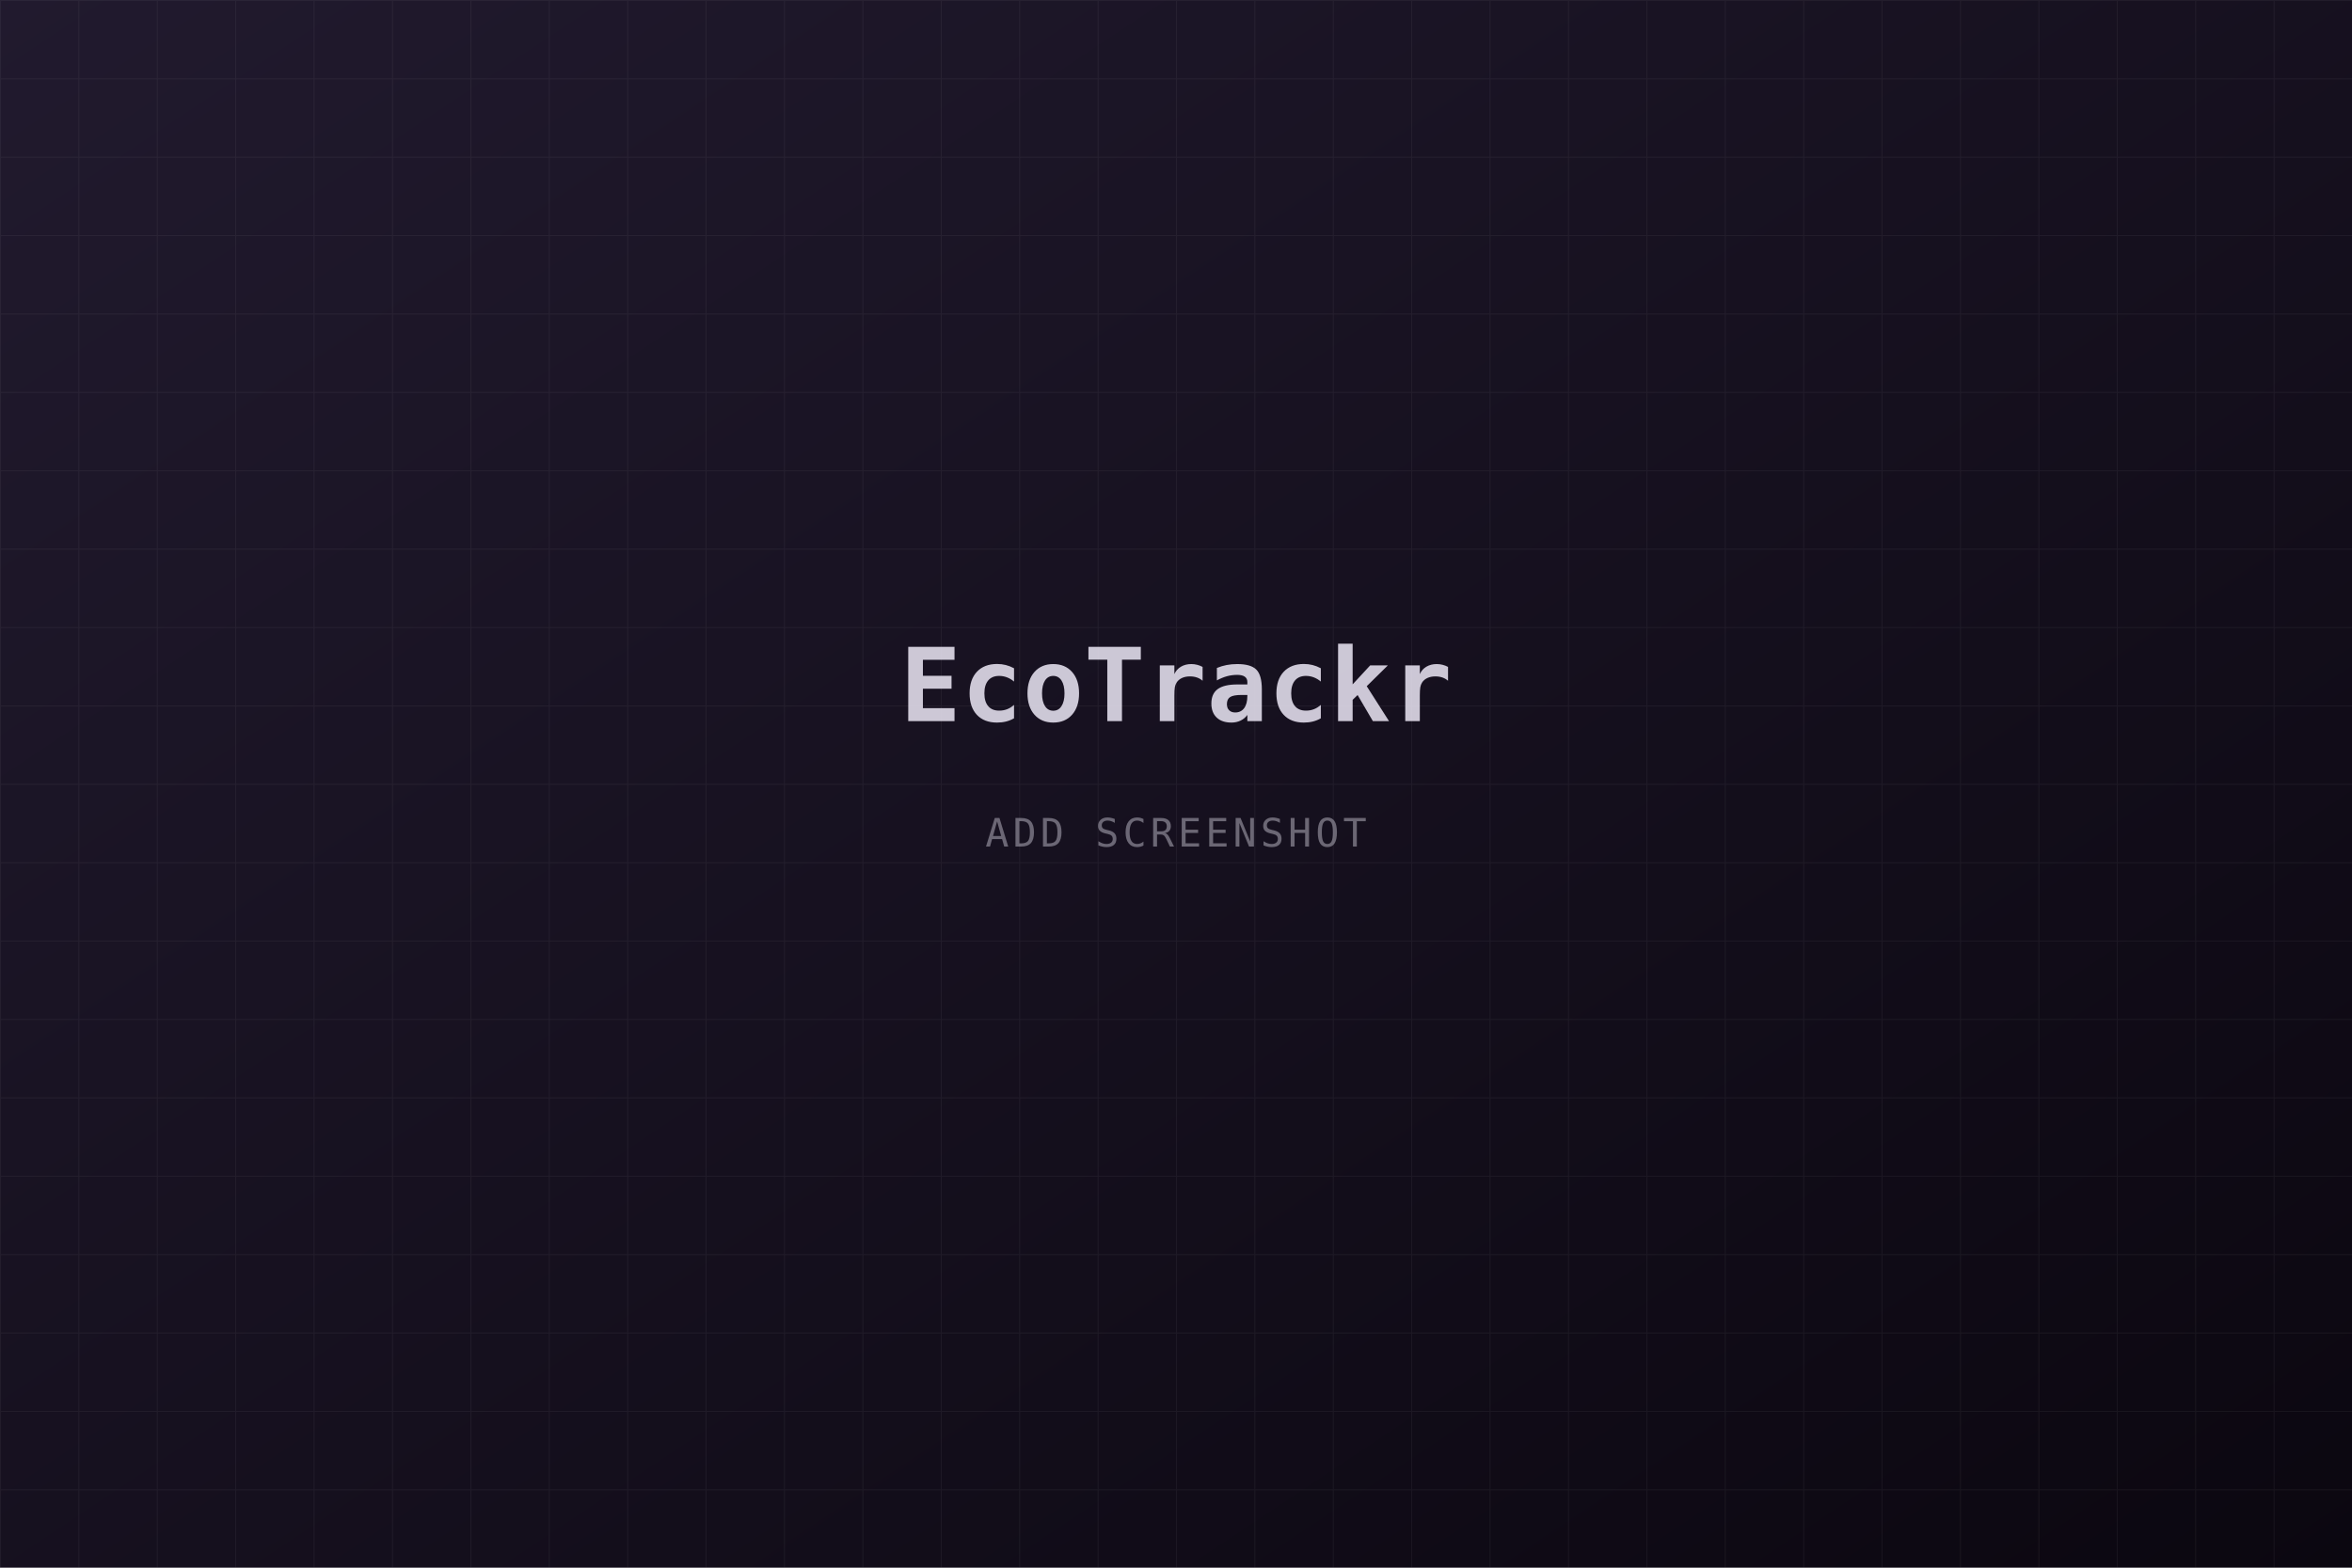
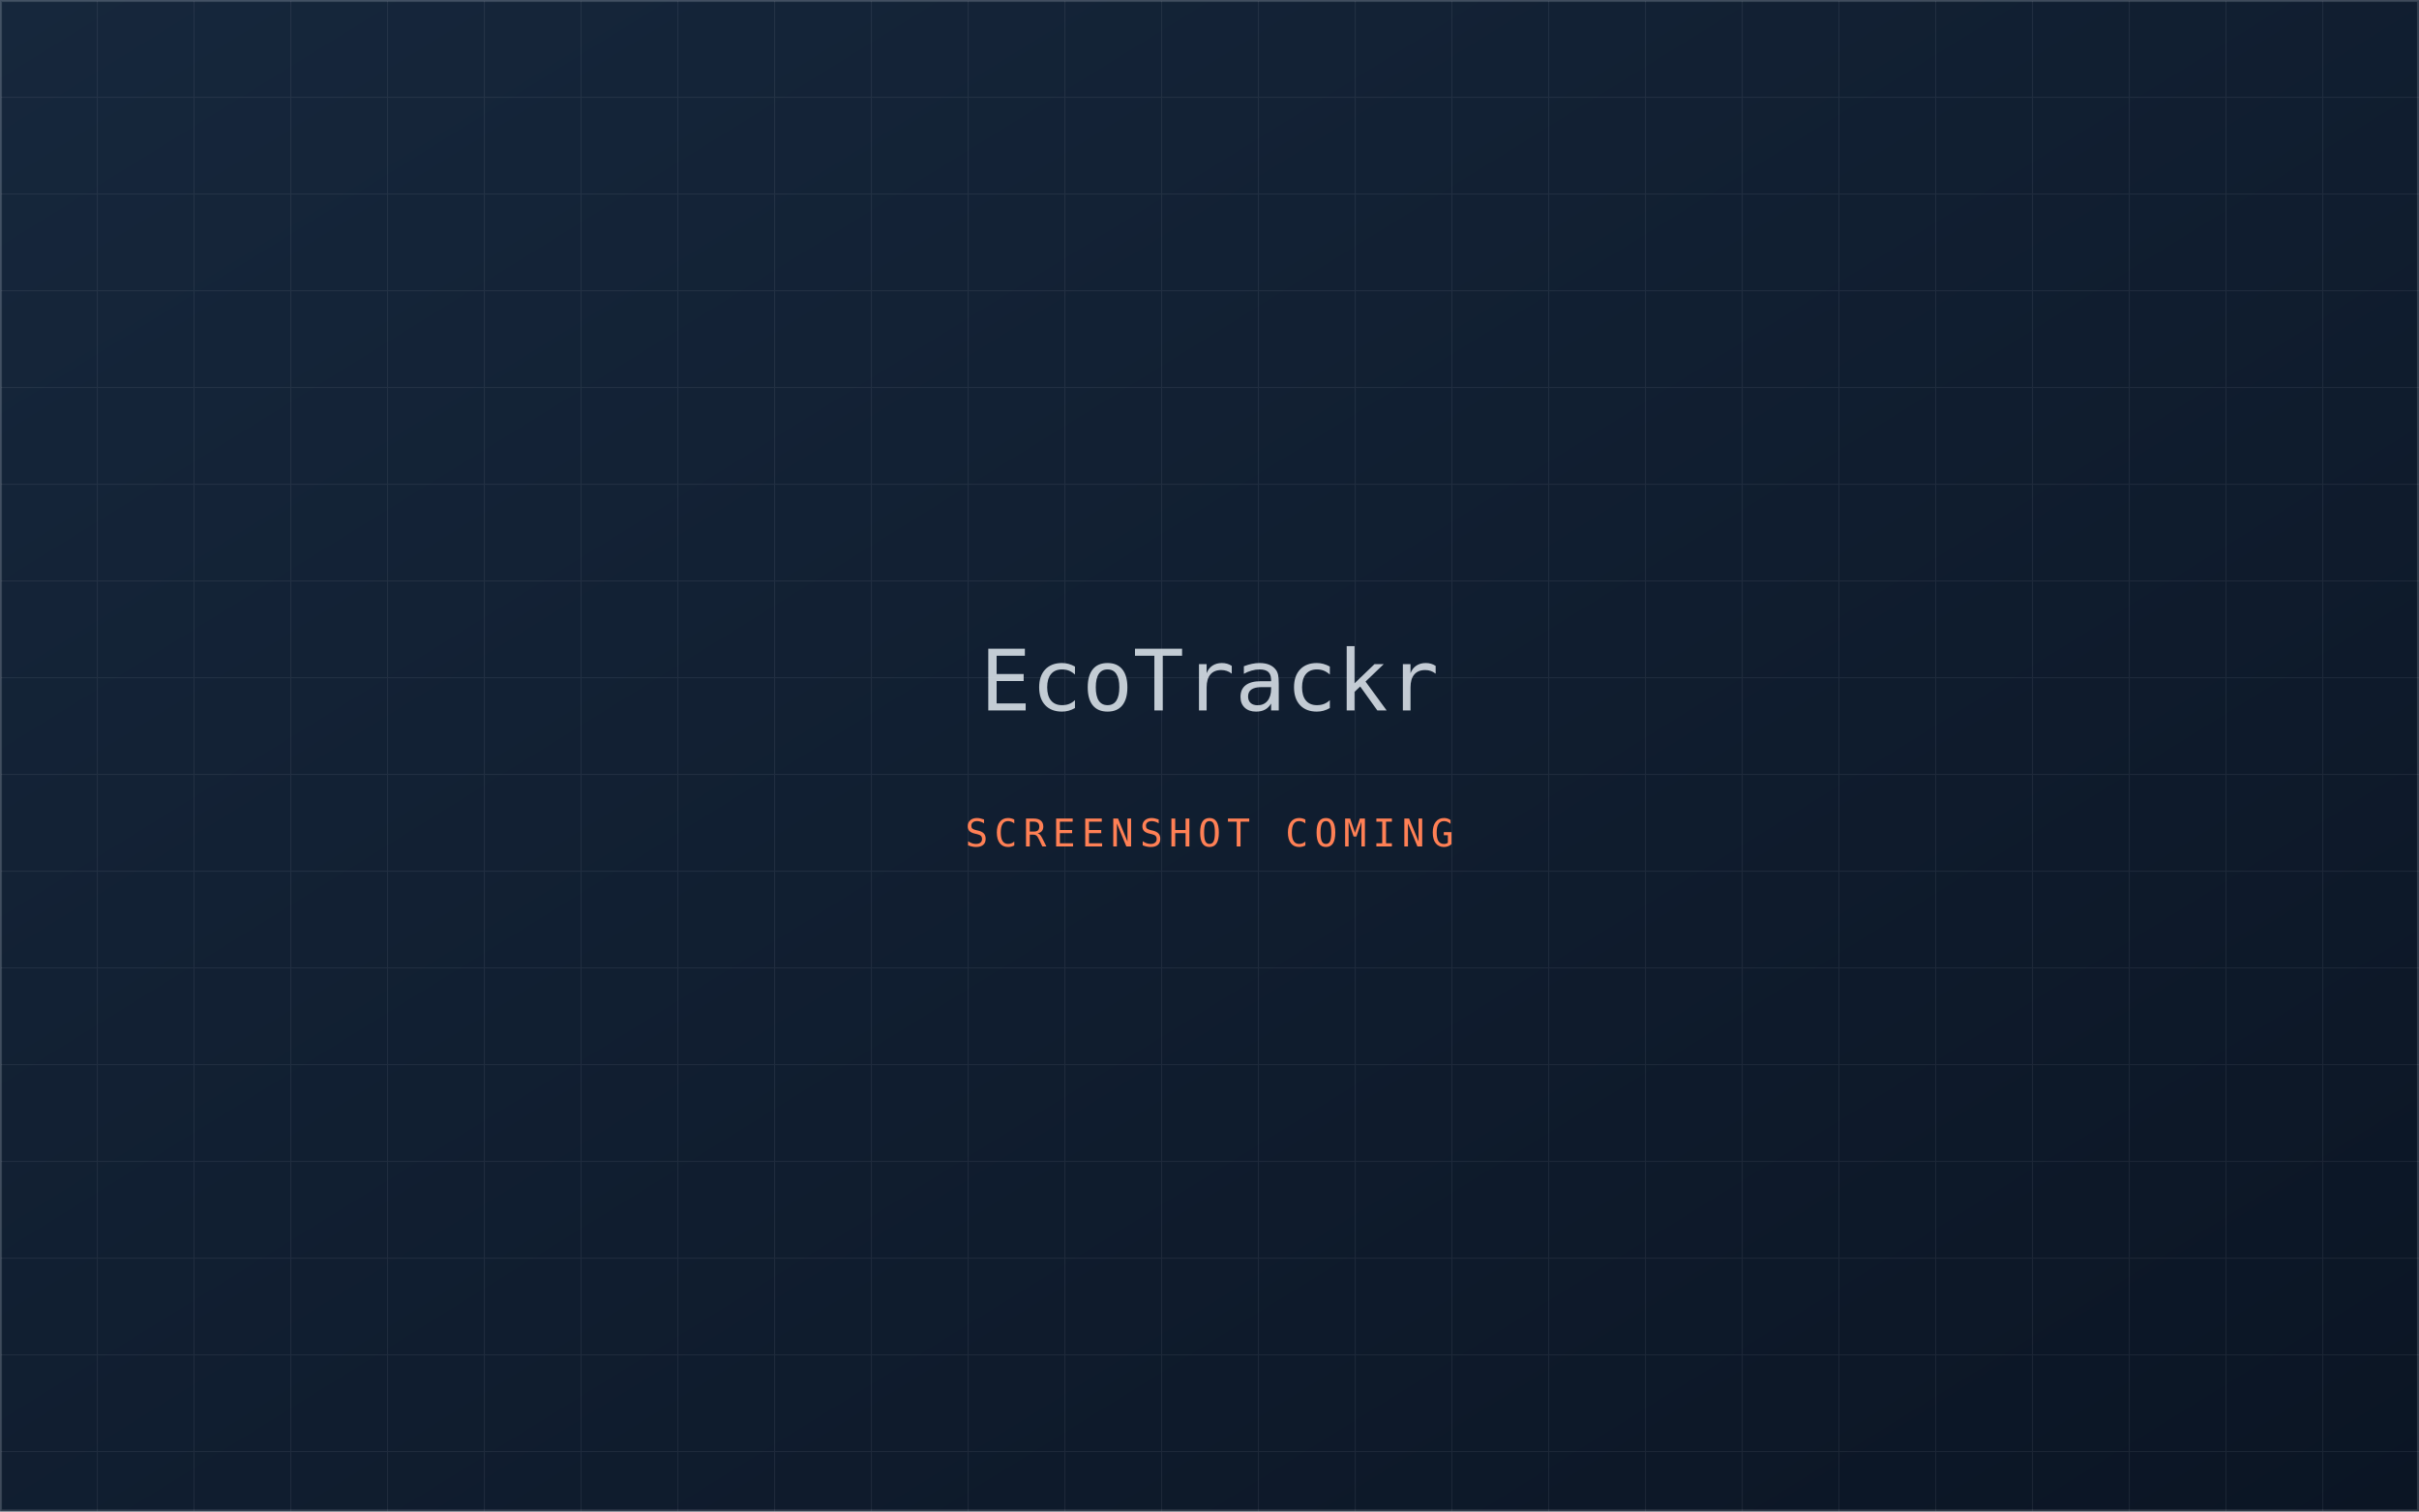
- <svg xmlns="http://www.w3.org/2000/svg" width="1200" height="800" viewBox="0 0 1200 800">
+ <svg xmlns="http://www.w3.org/2000/svg" width="1200" height="750" viewBox="0 0 1200 750">
  <defs>
    <linearGradient id="g" x1="0%" y1="0%" x2="100%" y2="100%">
-       <stop offset="0%" stop-color="#211a2e" />
-       <stop offset="100%" stop-color="#0b0710" />
+       <stop offset="0%" stop-color="#16273c" />
+       <stop offset="100%" stop-color="#0b1524" />
    </linearGradient>
-     <pattern id="grid" width="40" height="40" patternUnits="userSpaceOnUse">
-       <path d="M 40 0 L 0 0 0 40" fill="none" stroke="rgba(255,255,255,0.05)" stroke-width="1" />
+     <pattern id="grid" width="48" height="48" patternUnits="userSpaceOnUse">
+       <path d="M 48 0 L 0 0 0 48" fill="none" stroke="rgba(234,241,247,0.07)" stroke-width="1" />
    </pattern>
  </defs>
-   <rect width="1200" height="800" fill="url(#g)" />
-   <rect width="1200" height="800" fill="url(#grid)" />
-   <text x="50%" y="46%" font-family="monospace" font-size="52" font-weight="bold" fill="rgba(236,232,245,0.85)" text-anchor="middle">EcoTrackr</text>
-   <text x="50%" y="54%" font-family="monospace" font-size="20" letter-spacing="2" fill="rgba(236,232,245,0.4)" text-anchor="middle">ADD SCREENSHOT</text>
+   <rect width="1200" height="750" fill="url(#g)" />
+   <rect width="1200" height="750" fill="url(#grid)" />
+   <rect x="0.5" y="0.5" width="1199" height="749" fill="none" stroke="rgba(234,241,247,0.16)" stroke-width="1" />
+   <text x="50%" y="47%" font-family="ui-monospace, SFMono-Regular, Menlo, monospace" font-size="42" font-weight="500" fill="rgba(234,241,247,0.82)" text-anchor="middle">EcoTrackr</text>
+   <text x="50%" y="56%" font-family="ui-monospace, SFMono-Regular, Menlo, monospace" font-size="19" letter-spacing="3" fill="#ff8055" text-anchor="middle">SCREENSHOT COMING</text>
</svg>
